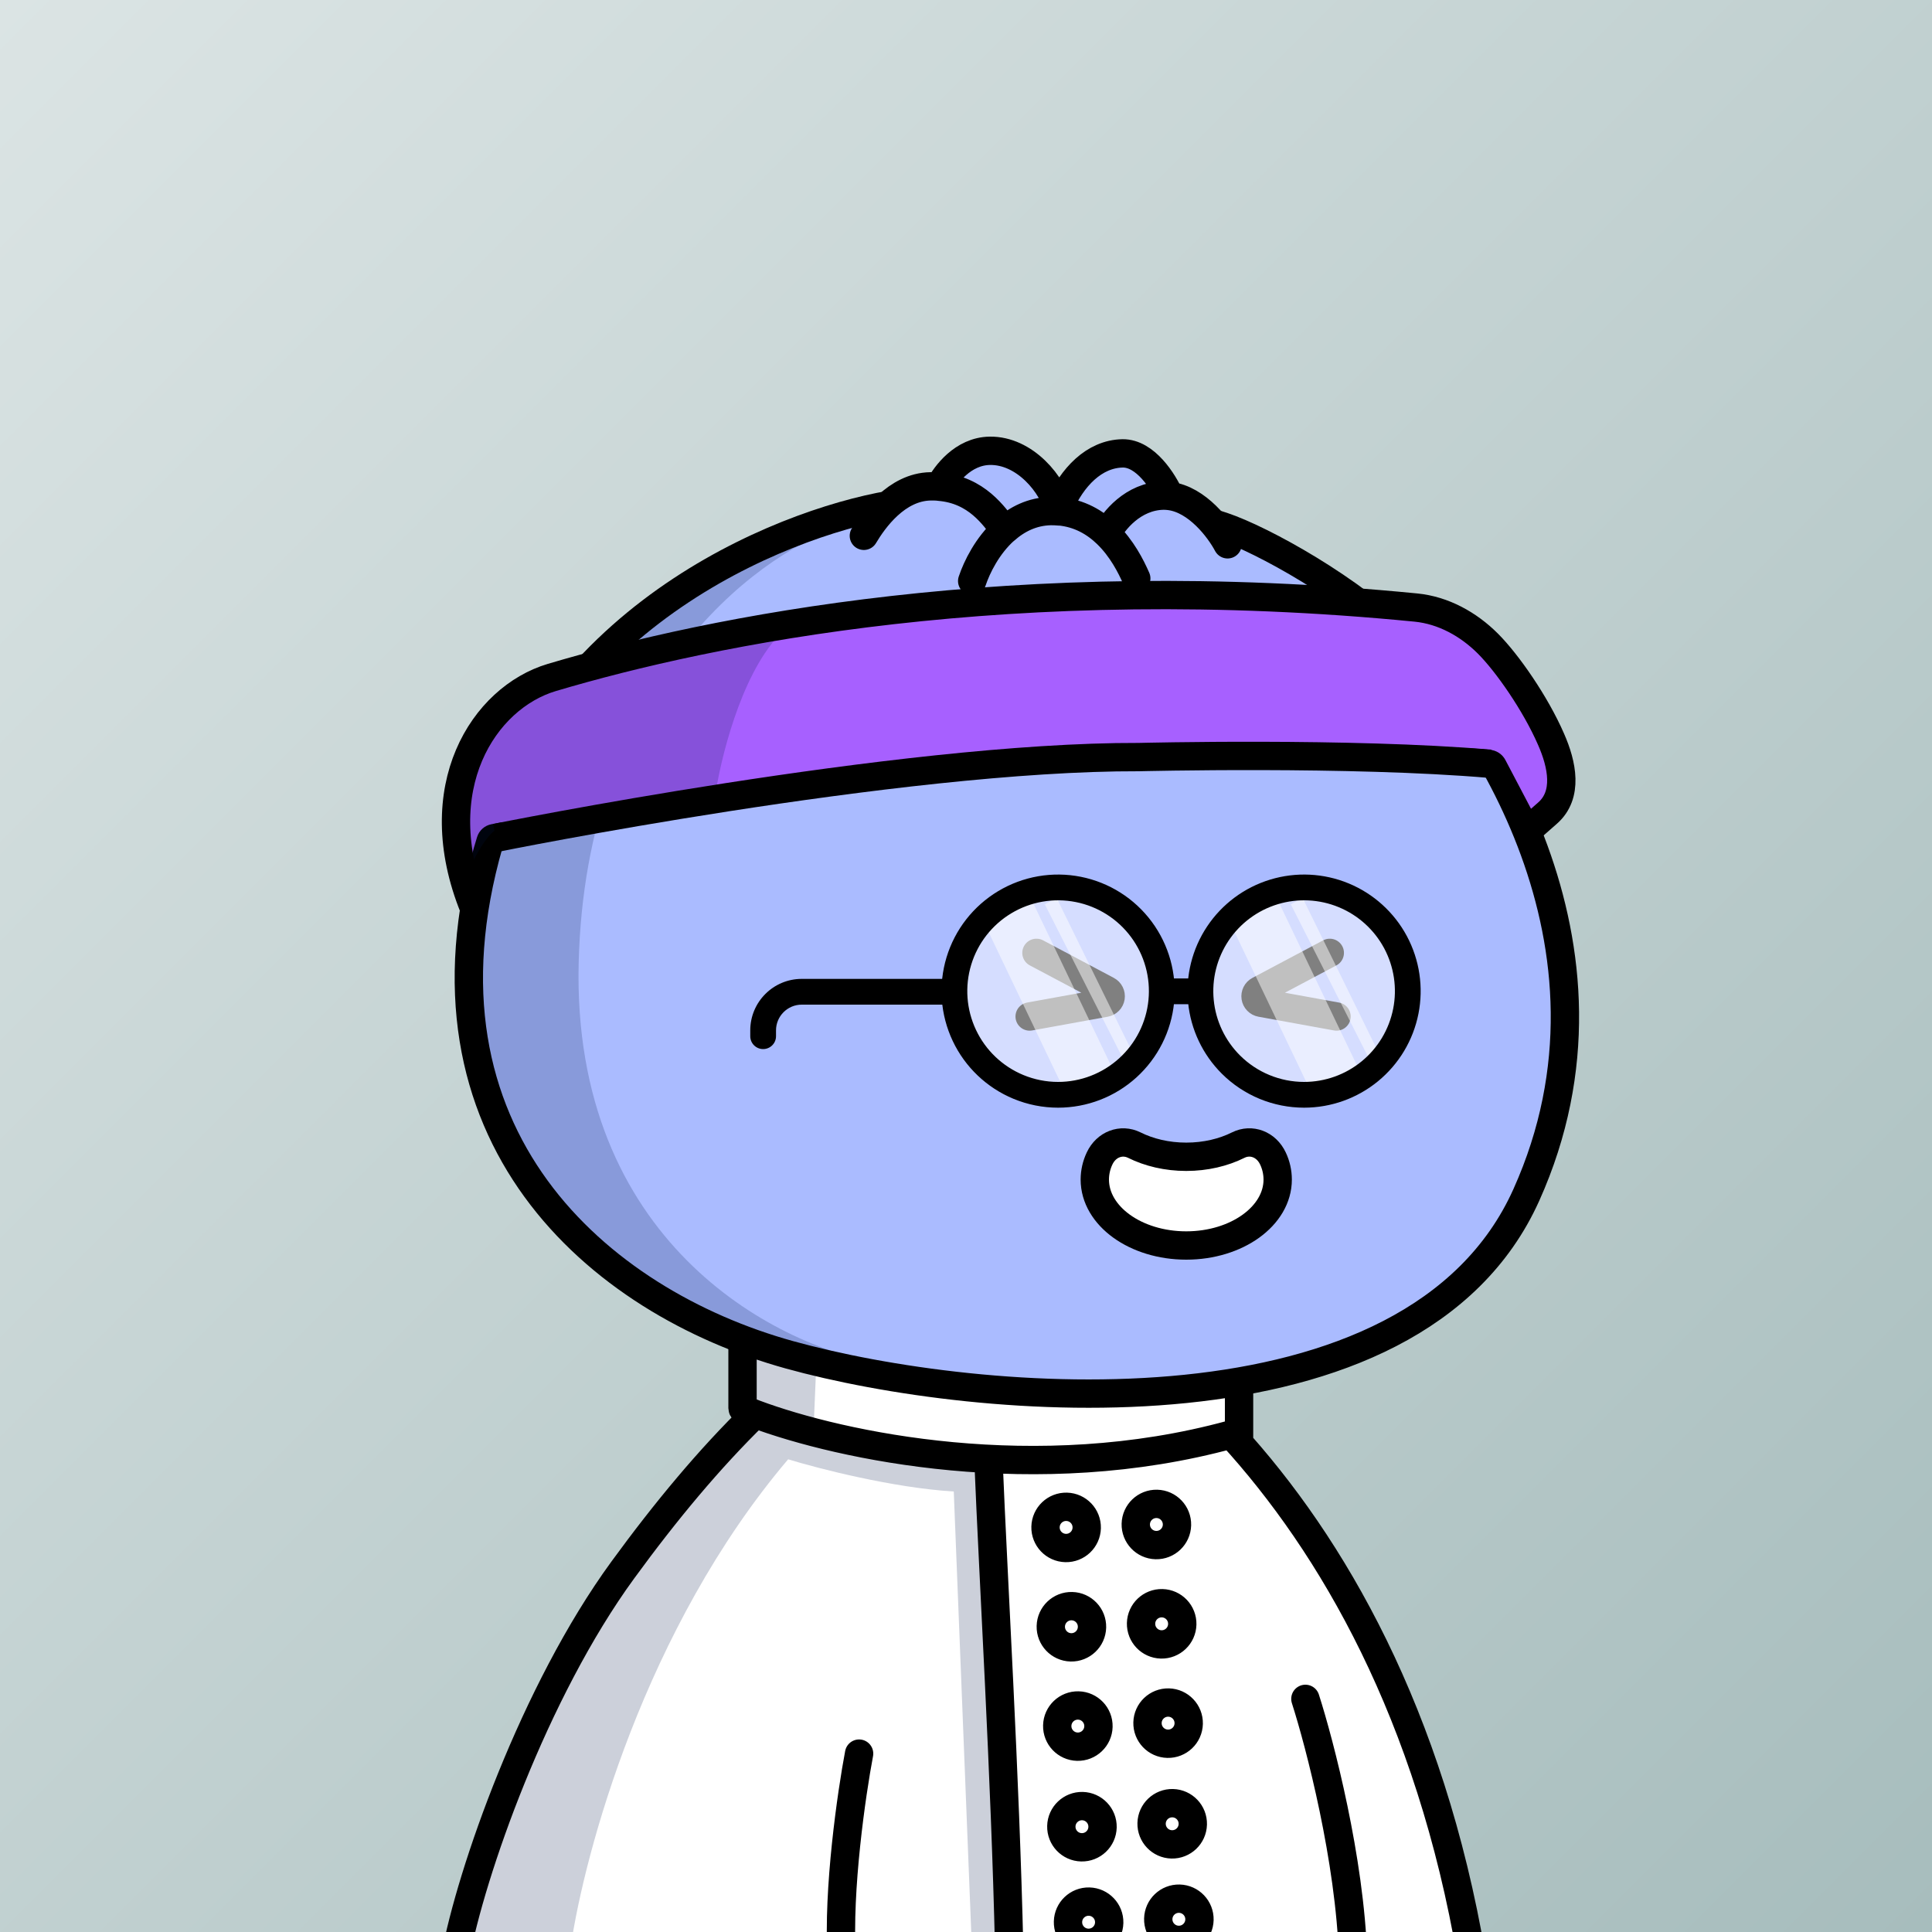
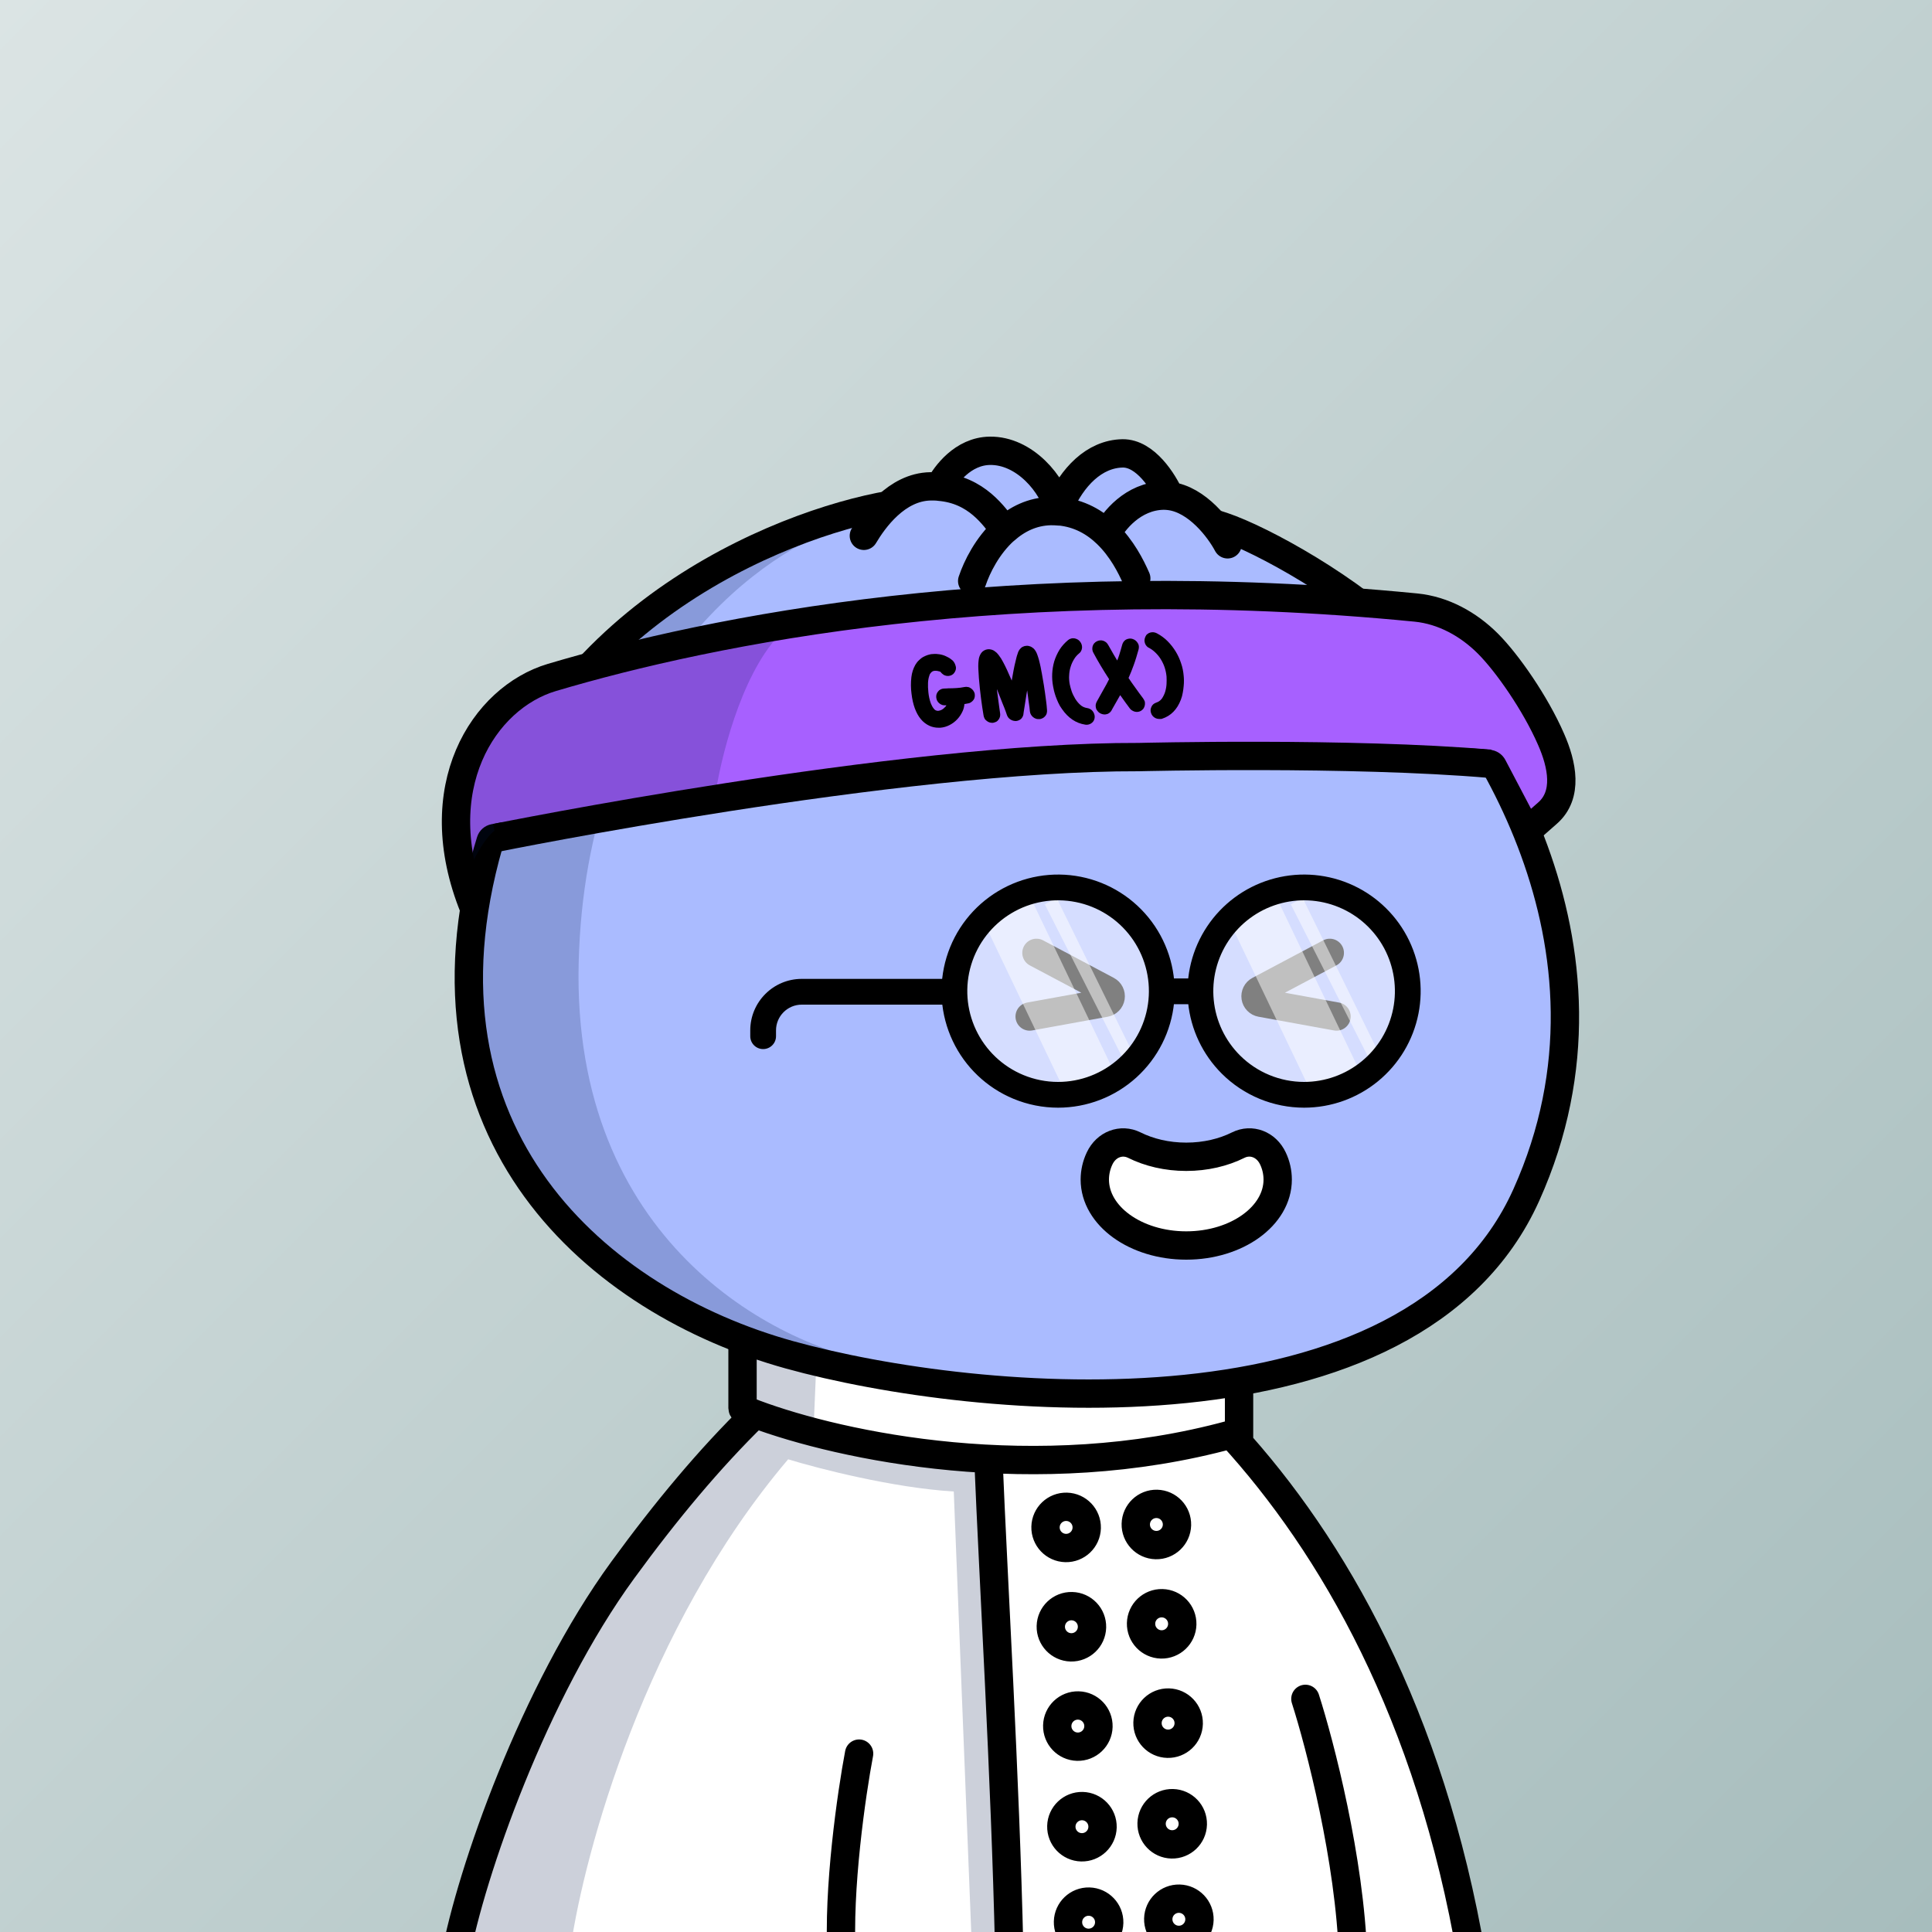
<svg xmlns="http://www.w3.org/2000/svg" preserveAspectRatio="xMidYMin meet" fill="none" viewBox="0 0 1500 1500">
  <g>
    <path fill="url(#prefix__paint0_linear_53_28788)" d="M0 0h1500v1500H0z" />
    <defs>
      <linearGradient id="prefix__paint0_linear_53_28788" x1="0" y1="0" x2="1500" y2="1500" gradientUnits="userSpaceOnUse">
        <stop stop-color="#DBE4E4" />
        <stop offset="1" stop-color="#A7BDBD" />
      </linearGradient>
    </defs>
    <g clip-path="url(#clip0_482_324)">
      <path d="M407.5 1353.5L353.5 1511H1139L1134.5 1455.5L1054 1252L962.5 1115V1063C940.833 1067.67 875.7 1076.5 788.5 1074.5C701.3 1072.5 610.833 1044.67 576.5 1031L581 1103.5L493.5 1201.5L407.5 1353.5Z" fill="white" />
      <path d="M409.87 1339.62C462.691 1207.98 547.202 1128.91 583.5 1098L575.5 1067.5L591.5 1027.5L634.5 1042L631.597 1111L764 1133L780 1511H754.5L740.5 1158C693.7 1155.2 635.274 1140.17 611.91 1133C500.28 1264.53 453.823 1439.08 443.159 1511H353.699C350.414 1508.73 357.049 1471.27 409.87 1339.62Z" fill="#001647" fill-opacity="0.2" />
      <path d="M353.5 1519.5C365.5 1454.33 414.5 1313.6 483.5 1219C516.929 1173.17 550.751 1132.52 586.275 1097.84M1142.5 1519.5C1110.35 1330.88 1034.67 1199.8 955.894 1113.71M1013.5 1319C1024.83 1354.33 1048.1 1443.9 1050.5 1519.5M667 1361.5C661.167 1392.33 650.3 1467.1 653.5 1519.5M767.5 1135C771 1222.17 780.5 1379.5 783.5 1512.5M586.275 1097.84C583.015 1096.62 579.96 1095.42 577.118 1094.25C576.743 1094.1 576.5 1093.74 576.5 1093.33V1028.5C730.5 1092.9 897.667 1077 962 1061V1112C959.965 1112.58 957.929 1113.16 955.894 1113.71M586.275 1097.84C652.817 1122.64 804.285 1155.24 955.894 1113.71M843.729 1186.27C843.511 1195.1 836.174 1202.09 827.34 1201.87C818.506 1201.65 811.521 1194.32 811.739 1185.48C811.956 1176.65 819.294 1169.66 828.128 1169.88C836.962 1170.1 843.947 1177.44 843.729 1186.27ZM847.831 1263.39C847.613 1272.23 840.275 1279.21 831.441 1279C822.607 1278.78 815.623 1271.44 815.84 1262.61C816.058 1253.77 823.396 1246.79 832.23 1247.01C841.063 1247.22 848.048 1254.56 847.831 1263.39ZM852.833 1340.52C852.616 1349.35 845.278 1356.34 836.444 1356.12C827.61 1355.9 820.625 1348.56 820.843 1339.73C821.061 1330.9 828.399 1323.91 837.232 1324.13C846.066 1324.35 853.051 1331.68 852.833 1340.52ZM856.008 1418.64C855.791 1427.48 848.453 1434.46 839.619 1434.24C830.785 1434.03 823.8 1426.69 824.018 1417.85C824.236 1409.02 831.573 1402.04 840.407 1402.25C849.241 1402.47 856.226 1409.81 856.008 1418.64ZM861.184 1492.79C860.966 1501.63 853.629 1508.61 844.795 1508.39C835.961 1508.18 828.976 1500.84 829.194 1492C829.411 1483.17 836.749 1476.19 845.583 1476.4C854.417 1476.62 861.402 1483.96 861.184 1492.79ZM913.807 1184C913.589 1192.83 906.252 1199.82 897.418 1199.6C888.584 1199.38 881.599 1192.04 881.817 1183.21C882.034 1174.37 889.372 1167.39 898.206 1167.61C907.04 1167.82 914.025 1175.16 913.807 1184ZM917.908 1261.12C917.69 1269.95 910.352 1276.94 901.518 1276.72C892.684 1276.5 885.7 1269.16 885.917 1260.33C886.135 1251.5 893.473 1244.51 902.307 1244.73C911.141 1244.95 918.125 1252.29 917.908 1261.12ZM922.911 1338.24C922.693 1347.08 915.355 1354.06 906.521 1353.84C897.687 1353.63 890.703 1346.29 890.92 1337.45C891.138 1328.62 898.476 1321.64 907.31 1321.85C916.143 1322.07 923.128 1329.41 922.911 1338.24ZM926.086 1416.37C925.869 1425.2 918.531 1432.19 909.697 1431.97C900.863 1431.75 893.878 1424.41 894.096 1415.58C894.314 1406.75 901.651 1399.76 910.485 1399.98C919.319 1400.2 926.304 1407.54 926.086 1416.37ZM931.261 1490.52C931.043 1499.35 923.706 1506.34 914.872 1506.12C906.038 1505.9 899.053 1498.56 899.271 1489.73C899.489 1480.9 906.826 1473.91 915.66 1474.13C924.494 1474.35 931.479 1481.68 931.261 1490.52Z" stroke="black" stroke-width="22" stroke-linecap="round" />
    </g>
    <defs>
      <clipPath id="clip0_482_324">
        <rect width="1500" height="1500" fill="white" />
      </clipPath>
    </defs>
    <g clip-path="url(#clip0_497_1194)">
      <path d="M379.667 654.812C432.345 471.574 618.472 401.981 699.114 390.653C740.985 382.718 849.655 375.215 949.364 408.675C980 418.956 1049.88 457.388 1091.92 499.818C1144.47 552.856 1272.97 732.052 1185.05 927.725C1097.12 1123.4 758.414 1092.29 612.749 1051.82C464.472 1010.63 314.48 881.563 379.667 654.812Z" fill="#AABBFF" />
      <path d="M449.293 747.204C454.734 531.068 585.306 432.345 649.911 410C432.292 459.565 365.296 655.455 364 747.204C377.99 984.871 584.496 1053.43 681 1058C601.498 1044.46 443.853 963.339 449.293 747.204Z" fill="#001647" fill-opacity="0.2" />
      <path d="M379.667 654.812C432.345 471.574 618.472 401.981 699.114 390.653C740.985 382.718 849.655 375.215 949.364 408.675C980 418.956 1049.88 457.388 1091.92 499.818C1144.47 552.856 1272.97 732.052 1185.05 927.725C1097.12 1123.4 758.414 1092.29 612.749 1051.82C464.472 1010.63 314.48 881.563 379.667 654.812Z" stroke="black" stroke-width="22" stroke-linecap="round" />
    </g>
    <defs>
      <clipPath id="prefix__clip0_299_662">
        <path fill="#fff" d="M0 0h1500v1500H0z" />
      </clipPath>
    </defs>
    <g clip-path="url(#clip0_624_3562)">
      <path d="M799.421 789.214L858.141 778.547C859.189 778.352 860.151 777.837 860.895 777.073C861.639 776.309 862.128 775.334 862.294 774.28C862.455 773.224 862.285 772.143 861.808 771.187C861.331 770.234 860.569 769.453 859.628 768.954L804.701 739.807" stroke="black" stroke-width="22" stroke-miterlimit="10" stroke-linecap="round" />
      <path d="M1037.67 789.214L979.001 778.547C977.951 778.355 976.987 777.841 976.243 777.076C975.499 776.312 975.011 775.335 974.847 774.28C974.687 773.227 974.854 772.149 975.327 771.194C975.804 770.237 976.569 769.453 977.514 768.954L1032.44 739.807" stroke="black" stroke-width="22" stroke-miterlimit="10" stroke-linecap="round" />
      <path d="M992 915.801C992 944.083 960.211 967 921 967C881.789 967 850 944.083 850 915.801C850.013 910.144 851.278 904.561 853.703 899.453C858.875 888.383 870.646 884.1 880.667 889.061C892.124 894.775 906.017 898.12 921.008 898.12C935.999 898.12 949.884 894.775 961.349 889.061C971.354 884.068 983.133 888.383 988.313 899.453C990.733 904.562 991.993 910.145 992 915.801Z" fill="white" stroke="black" stroke-width="22" stroke-miterlimit="10" />
    </g>
    <defs>
      <clipPath id="clip0_624_3562">
        <rect width="1500" height="1500" fill="white" />
      </clipPath>
    </defs>
    <g clip-path="url(#clip0_924_758)">
      <path d="M821.495 847C840.486 847.001 858.799 839.939 872.871 827.186C886.943 814.433 895.769 796.902 897.631 778.002C899.493 759.103 894.26 740.186 882.947 724.932C871.635 709.678 855.053 699.176 836.427 695.471C817.801 691.765 798.462 695.12 782.173 704.883C765.883 714.646 753.808 730.119 748.295 748.292C742.781 766.465 744.225 786.039 752.344 803.207C760.464 820.375 774.679 833.909 792.224 841.177C801.504 845.02 811.45 846.999 821.495 847Z" fill="white" fill-opacity="0.5" />
      <path d="M1012.49 852C1031.98 852.001 1050.77 844.477 1065.21 830.891C1079.65 817.304 1088.71 798.627 1090.62 778.493C1092.53 758.358 1087.16 738.205 1075.55 721.954C1063.95 705.702 1046.93 694.515 1027.82 690.567C1008.7 686.619 988.86 690.193 972.145 700.594C955.429 710.995 943.038 727.479 937.381 746.84C931.723 766.201 933.205 787.055 941.536 805.345C949.868 823.635 964.455 838.053 982.459 845.796C991.982 849.891 1002.19 851.999 1012.49 852Z" fill="white" fill-opacity="0.5" />
      <path d="M954.529 715.266C954.529 715.266 954.033 698.956 989.971 694.485L1055.29 830.825C1055.29 830.825 1042.69 845.543 1016.43 844.719L954.529 715.266Z" fill="white" fill-opacity="0.5" />
      <path d="M1002.09 701.909C1002.09 701.909 998.763 704.646 1011.14 696.723L1069.22 815.049C1069.22 815.049 1073 819.935 1062.94 822.012L1002.09 701.909Z" fill="white" fill-opacity="0.5" />
      <path d="M763.529 715.266C763.529 715.266 763.033 698.956 798.971 694.485L864.291 830.825C864.291 830.825 851.694 845.543 825.432 844.719L763.529 715.266Z" fill="white" fill-opacity="0.5" />
      <path d="M811.088 701.909C811.088 701.909 807.763 704.646 820.138 696.723L878.219 815.049C878.219 815.049 881.997 819.935 871.937 822.012L811.088 701.909Z" fill="white" fill-opacity="0.5" />
      <path d="M1012.53 850C1031.16 849.993 1049.2 843.527 1063.59 831.706C1077.99 819.884 1087.84 803.437 1091.46 785.169C1095.09 766.9 1092.26 747.939 1083.48 731.518C1074.69 715.096 1060.48 702.23 1043.27 695.112C1026.06 687.993 1006.91 687.063 989.089 692.479C971.269 697.896 955.878 709.324 945.54 724.816C935.202 740.309 930.556 758.907 932.393 777.441C934.23 795.975 942.437 813.299 955.616 826.46C970.717 841.54 991.189 850.007 1012.53 850V850Z" stroke="black" stroke-width="20" stroke-miterlimit="10" />
      <path d="M821.494 850C841.479 850.001 860.749 842.569 875.557 829.15C890.365 815.73 899.652 797.282 901.612 777.395C903.572 757.507 898.064 737.601 886.16 721.549C874.256 705.497 856.807 694.447 837.207 690.548C817.608 686.648 797.258 690.179 780.117 700.452C762.975 710.725 750.268 727.007 744.467 746.131C738.665 765.254 740.184 785.852 748.729 803.917C757.273 821.983 772.231 836.225 790.694 843.872C800.459 847.917 810.925 849.999 821.494 850Z" stroke="black" stroke-width="20" stroke-miterlimit="10" />
      <path d="M582.499 804.5C582.499 810.023 586.976 814.5 592.499 814.5C598.022 814.5 602.499 810.023 602.499 804.5H582.499ZM622.499 770L622.499 780L622.499 770ZM741.333 760L622.499 760L622.499 780L741.333 780L741.333 760ZM582.499 800V804.5H602.499V800H582.499ZM622.499 760C600.408 760 582.499 777.908 582.499 800H602.499C602.499 788.954 611.453 780 622.499 780L622.499 760Z" fill="black" />
      <path d="M894.386 769.667H939.5" stroke="black" stroke-width="20" stroke-miterlimit="10" />
    </g>
    <defs>
      <clipPath id="clip0_924_758">
        <rect width="1500" height="1500" fill="white" />
      </clipPath>
    </defs>
    <style type="text/css">
	.st0{fill:#AABBFF;}
	.st1{fill:none;stroke:#000000;stroke-width:22;stroke-linecap:round;}
	.st2{fill:#A760FF;}
	.st3{fill:#001647;fill-opacity:0.2;}
	.st4{fill:none;stroke:#000000;stroke-width:22;}
</style>
    <path class="st0" d="M711.9,381.5L669.1,415l85.8,42c31.2-0.5,101.1-2.4,131.5-5.8c30.4-3.5,60.3-20.5,71.4-28.6l-45-35.2  l-22.1-27.1l-38.7-7.3l-35.4,36l-5.6-18.9l-31.9-12.7l-31.1,5.3L711.9,381.5z" />
    <path class="st1" d="M754.8,451.1c3.6-10.8,11.8-27.5,25.3-39.6 M882.2,449.1c-4.1-9.4-11.2-23.4-22.8-34.6 M670.7,416  c7.5-12.6,25.3-37.9,51.7-38.4c2.4,0,4.7,0,6.9,0.2 M780.1,411.6c9.4-8.4,21.2-14.5,35.7-14.8c2.4,0,4.7,0.1,6.9,0.3 M780.1,411.6  c-8.2-10.7-21.7-31.3-50.8-33.7 M953.1,422.6c-6.3-11.9-23.5-34.8-45-37.5 M859.4,414.5c4.8-9.7,20.2-29.3,43.9-29.7  c1.6,0,3.2,0.1,4.8,0.3 M859.4,414.5c-9.2-8.9-21.2-16-36.8-17.5 M729.3,377.9c4.8-9.2,18.3-27.6,39.2-27.9  c26.9-0.4,49,25.8,54.1,47.1 M908.1,385.1c-4.8-10.8-18.7-33.3-36.5-33.1c-22.2,0.4-39.3,18.7-49,41" />
    <path class="st2" d="M370.4,649.9c-3.5,11-6.3,22.8-8.2,31c-0.2,0.9-0.7,1.7-1.3,2.3c-0.7,0.6-1.5,1-2.4,1.1  c-0.9,0.1-1.8-0.1-2.6-0.5c-0.8-0.4-1.4-1.1-1.8-1.9c-1.2-2.4-2.2-5-3-7.6c-3-9.8,2.8-22.3,0.4-27.3c-2.4-5.1-0.8-14.6,1.1-22.2  c1.5-6,2.6-12.2,3.3-18.3c0.2-2-0.5-14.4,0.9-18c1.1-3,6.9-15.4,8.9-19.6c0.4-0.9,1.1-1.6,1.9-2l30.1-19.9c0.2-0.1,3.5-12,3.7-12.1  l84.5-18.8c0.1-0.1,0.3-0.1,0.4-0.1l97.6-23.3c0.2,0,0.4-0.1,0.5-0.1l95.5-10.7l127.1-17.4c0.2,0,0.3,0,0.5,0l163.3-2.5l0.5,0l0.1,0  c4.3,0.4,54.5,4.6,67.9,4.9c14,0.3,47,2.7,62.9,4.9c15.8,2.3,23.6,7.6,29.2,11.7c5.6,4,25.9,9.2,32.6,16.8  c6.7,7.6,23.8,40.3,22.8,41.1c-4.3,3.3,19.8,35.2,22.2,41.4c0.2,0.6,0.3,1.2,0.3,1.8l4,29.9c0,1.1-0.5,2-1.2,2.8l-14.4,15.2  c-0.5,0.5-1.1,0.9-1.8,1.2c-0.7,0.2-1.4,0.3-2.2,0.1c-0.7-0.1-1.4-0.4-2-0.9c-0.6-0.5-1-1.1-1.3-1.7l-21.6-41.1  c-2.4-4.6-7-7.6-12.2-8l-18.7-1.4l-114.8,2.4L812,589.5l-0.4,0l-281,34.1l-0.2,0l-116.9,20.5c-0.8,0.1-1.6,0.1-2.3-0.2l-14.1-5.4  c-0.7-0.3-1.6-0.4-2.3-0.2l-5.8,0.2l-7.4,1.4C376.3,640.9,372,644.7,370.4,649.9z" />
    <path class="st3" d="M604.4,493.6c-29.7,32-45.2,96.8-49.3,125.1c-51.4,7.1-156.6,21.9-166.4,23.8c-9.8,2-21.7,25.5-26.4,37  l-12.6-31.8l6.8-50.1c3-6.9,3.2-26.6,27.7-50c24.5-23.4,95.5-37,127.9-40.8L604.4,493.6z" />
    <path class="st4" d="M1185.7,645.2l15.8-13.9c16.2-14.2,11.4-37.7,2.7-57.4c-12-27.6-33.9-59.1-49-74.2  c-15.1-15.1-34.6-25.9-55.9-28c-311.8-30.6-547.8,17.7-670.9,54.3c-52.9,15.8-98.2,85.6-60.4,178.9" />
    <path class="st4" d="M385,650.5c0,0,313-63.3,499.3-62.7c0,0,164.2-4.1,272.7,5.2" />
    <g>
-       <path d="M753.8,534.4c-0.7-0.5-1.5-0.9-2.4-1c-0.9-0.2-1.7-0.2-2.6,0c-2,0.4-4.1,0.7-6.1,0.8c-1.7,0.1-3.5,0.2-5.3,0.2   c-0.7,0-1.5,0-2.3,0.1c-0.7,0-1.5,0.1-2.3,0.1l-0.1,0l-0.1,0c-0.9,0.1-1.7,0.3-2.4,0.7c-0.8,0.4-1.4,0.9-1.9,1.6   c-0.5,0.6-1,1.4-1.2,2.2c-0.2,0.8-0.3,1.6-0.2,2.4c0.1,0.9,0.3,1.7,0.7,2.5c0.4,0.8,1,1.5,1.6,2c0.7,0.6,1.4,1,2.3,1.3   c0.8,0.3,1.7,0.3,2.5,0.3c0.3,0,0.6,0,0.8,0c-0.3,0.6-0.7,1.1-1.2,1.5l-0.1,0.1c-1.3,1.5-3.1,2.5-5.1,2.7c-0.6,0-1.3-0.1-1.9-0.4   c-0.6-0.3-1.1-0.7-1.5-1.3c-1-1.2-1.7-2.6-2.3-4.1c-1-2.7-1.6-5.6-1.9-8.5c-0.6-5.6-0.4-9.9,0.7-12.9l0-0.1c0.2-0.7,0.5-1.4,1-2   c0.4-0.6,1-1,1.6-1.4c0.5-0.2,1.1-0.4,1.7-0.4c0.6,0,1.3,0,1.9,0.1c0.6,0.1,1.1,0.2,1.7,0.4c0.3,0.1,0.6,0.2,0.8,0.3   c0.6,0.9,1.5,1.7,2.4,2.3c1.2,0.7,2.5,1,3.9,0.9c0.9-0.1,1.7-0.3,2.4-0.7c0.8-0.4,1.4-0.9,1.9-1.6c0.5-0.7,0.9-1.4,1.2-2.3   c0.2-0.8,0.3-1.7,0.1-2.6c-0.2-0.9-0.5-1.8-0.9-2.6c-0.6-1.2-1.5-2.3-2.6-3c-1.2-1-2.6-1.8-4-2.4c-1.6-0.8-3.3-1.3-5.1-1.6   c-1.7-0.3-3.5-0.4-5.2-0.2c-1.3,0-2.6,0.3-3.9,0.7c-1.2,0.4-2.4,0.9-3.5,1.5c-1.3,0.7-2.4,1.6-3.4,2.6c-1.1,1-2,2.2-2.8,3.5   c-1.7,3-2.7,6.2-3.1,9.6c-0.5,4.3-0.5,8.6,0.1,12.9c1,8.5,3.4,15.1,7.2,19.7c1.8,2.2,4.1,4,6.7,5.2c2.2,1,4.6,1.5,7,1.5   c0.3,0,0.7,0,1,0l0.4,0l0.1,0c2.5-0.2,4.9-0.9,7.2-2.1c4.5-2.3,8-6.1,10.1-10.8c0.8-1.7,1.2-3.6,1.4-5.5c0.3,0,0.5-0.1,0.8-0.1   c0.7-0.1,1.4-0.3,2.1-0.4c0.9-0.1,1.7-0.5,2.4-1c0.7-0.5,1.3-1.1,1.8-1.8c0.5-0.7,0.8-1.5,0.9-2.4c0.1-0.9,0.1-1.7-0.1-2.6   C756.2,536.7,755.2,535.3,753.8,534.4z" />
-       <path d="M812.2,544.3c-0.3-2-0.6-4.2-0.9-6.7c-0.2-1.1-0.3-2.2-0.5-3.3c-0.2-1.4-0.4-2.9-0.7-4.4c-0.4-2.5-0.8-4.9-1.2-7l-0.3-1.5   c-0.4-2.5-0.9-4.8-1.4-6.8c-0.4-1.8-0.8-3.2-1.2-4.4c-0.3-1.1-0.8-2.3-1.2-3.3c-0.4-0.9-0.9-1.7-1.5-2.5c-0.5-0.7-1.2-1.3-1.9-1.7   c-0.8-0.6-1.8-1-2.8-1.2c-1-0.2-2.1-0.1-3.1,0.1c-1,0.3-1.9,0.7-2.7,1.4c-0.8,0.7-1.4,1.5-1.9,2.4c-0.4,0.8-0.7,1.6-0.9,2.4   c-0.3,0.8-0.6,1.7-0.8,2.6c-0.2,0.9-0.5,2-0.8,3.3c-0.5,1.9-1,4.3-1.5,6.9c-0.4,2.4-0.9,5-1.4,7.8c-2.5-5.9-4.7-10.7-6.6-14.2   c-1-2-2.2-3.9-3.6-5.7c-0.4-0.5-0.8-0.9-1.2-1.4c-0.4-0.4-0.8-0.8-1.3-1.1c-0.9-0.8-2-1.4-3.3-1.7c-0.8-0.2-1.7-0.3-2.5-0.2l-0.1,0   c-1,0.1-1.9,0.4-2.8,0.9c-0.9,0.5-1.6,1.1-2.2,1.9c-0.4,0.6-0.8,1.2-1.1,1.9c-0.4,0.8-0.6,1.7-0.8,2.5c-0.2,1.1-0.3,2.3-0.4,3.5   c-0.1,1.4-0.1,3,0,4.8c0.1,2,0.2,4.3,0.4,6.8c0.2,2.6,0.5,5.4,0.8,8.5c0.3,2.6,0.6,5.1,0.9,7.6c0.3,2.5,0.6,4.6,0.9,6.5   c0.3,1.9,0.6,4,1,6.3c0.1,0.9,0.4,1.7,0.8,2.5c0.4,0.8,1,1.4,1.7,1.9c1.2,1,2.7,1.5,4.2,1.5c0.2,0,0.4,0,0.5,0l0.3,0l0.2-0.1   c0.7-0.1,1.4-0.4,2.1-0.7c0.8-0.4,1.4-1,1.9-1.7c0.5-0.7,0.9-1.5,1.1-2.3c0.2-0.9,0.2-1.7,0.1-2.5c-0.3-2.1-0.6-4-0.8-5.7l-0.8-5.9   c-0.3-2.2-0.6-4.5-0.9-6.9l0-0.3c0.2,0.4,0.4,0.9,0.6,1.4l3.6,9.2c0.5,1.3,1,2.6,1.5,3.7c0.7,1.7,1.4,3.7,2.1,5.8   c0.5,1.4,1.4,2.6,2.7,3.4c1.2,0.8,2.7,1.2,4.1,1.2l0.1,0l0.1,0c1.4-0.1,2.8-0.7,3.9-1.6c1-1,1.7-2.3,1.9-3.7l0-0.2l0,0   c0-0.2,0.1-0.7,0.2-1.5c0.2-1.1,0.4-2.6,0.7-4.4c0.3-1.8,0.6-4,1-6.4c0.3-1.9,0.6-4,1-6c0.2,1.5,0.4,3,0.6,4.5   c0.3,2.3,0.5,4.3,0.8,6c0.3,1.7,0.5,3.7,0.7,5.8c0.2,1.8,1.1,3.3,2.4,4.4c0.7,0.6,1.4,1,2.3,1.3c0.8,0.3,1.6,0.3,2.5,0.3l0.1,0   l0.1,0c0.9,0,1.7-0.3,2.5-0.7c0.8-0.4,1.4-0.9,2-1.6c0.6-0.7,1-1.4,1.2-2.3c0.2-0.8,0.3-1.7,0.2-2.5   C812.7,548.5,812.5,546.3,812.2,544.3z" />
-       <path d="M848.4,552.2c-0.5-0.7-1.2-1.3-2-1.7c-0.8-0.4-1.6-0.7-2.5-0.8c-1.9-0.3-3.7-1.1-5.1-2.4c-1.6-1.4-2.9-3-4-4.8   c-1.1-1.9-2.1-3.8-2.8-5.9c-0.6-1.8-1.1-3.7-1.5-5.5c-0.4-2.3-0.6-4.7-0.4-7c0.1-2.2,0.5-4.5,1.2-6.6c0.6-2,1.5-3.9,2.6-5.7   c1-1.7,2.3-3.2,3.8-4.4c0.7-0.5,1.3-1.2,1.7-2c0.4-0.8,0.6-1.6,0.7-2.5c0.1-1.8-0.5-3.5-1.6-4.8c-0.5-0.7-1.2-1.3-2-1.7   c-0.8-0.4-1.6-0.7-2.4-0.8c-0.9-0.1-1.7-0.1-2.6,0.2c-0.8,0.2-1.6,0.6-2.3,1.2c-2.5,2.1-4.7,4.5-6.5,7.3c-1.8,2.9-3.2,6-4.2,9.2   c-1.8,6.2-2.1,12.9-0.9,19.3c0.2,1,0.5,2.2,0.7,3.4c0.4,1.5,0.8,3,1.3,4.4c0.6,1.6,1.2,3.2,2,4.9c0.8,1.8,1.8,3.5,3,5.1   c4.8,6.9,10.8,10.9,17.9,12c0.2,0,0.5,0.1,0.7,0.1c0.1,0,0.2,0,0.3,0l0.5,0c1.5-0.1,2.9-0.7,4-1.7c1.1-1,1.8-2.4,1.9-3.9   c0.1-0.9,0-1.7-0.3-2.6C849.3,553.6,848.9,552.8,848.4,552.2z" />
-       <path d="M887.5,542.2c-2.2-2.9-4.3-5.8-6.2-8.5c-1.8-2.4-3.5-4.9-5.1-7.3c1.4-3.2,2.8-6.6,4-10c1.4-3.8,2.6-7.9,3.8-12.2   c0.2-0.8,0.3-1.7,0.2-2.6c-0.1-0.9-0.4-1.7-0.9-2.4c-0.9-1.5-2.3-2.6-3.9-3.1c-0.8-0.3-1.7-0.4-2.5-0.3c-0.9,0.1-1.7,0.3-2.5,0.7   c-0.8,0.4-1.4,1-2,1.7c-0.5,0.7-0.9,1.5-1.1,2.3c-0.8,3-1.6,5.6-2.3,7.9c-0.5,1.5-1,3-1.6,4.4c-1-1.6-1.9-3.2-2.8-4.7   c-1.4-2.4-2.8-4.8-4.1-7.2c-0.4-0.8-1-1.5-1.6-2.1c-0.7-0.6-1.5-1-2.3-1.3c-0.8-0.3-1.7-0.4-2.6-0.3c-0.9,0.1-1.7,0.3-2.4,0.7   c-0.8,0.4-1.5,0.9-2.1,1.6c-0.6,0.7-1,1.5-1.2,2.3c-0.2,0.8-0.3,1.7-0.2,2.6c0.1,0.9,0.4,1.7,0.8,2.4c3.6,6.8,7.8,13.7,12.2,20.5   c-1.4,2.8-2.8,5.5-4.3,8c-1.6,2.8-3.2,5.7-4.8,8.6l-0.5,0.9c-0.4,0.8-0.7,1.6-0.8,2.4c-0.1,0.9,0,1.7,0.2,2.5   c0.2,0.9,0.6,1.6,1.2,2.3c0.5,0.7,1.2,1.3,1.9,1.7c1.1,0.6,2.3,1,3.6,1c0.2,0,0.3,0,0.5,0c1-0.1,2.1-0.4,2.9-1   c0.9-0.6,1.6-1.4,2.1-2.3l0.4-0.8c1.1-1.9,2.2-3.9,3.3-5.8l0.4-0.7c0.8-1.4,1.6-2.9,2.5-4.4c0.4,0.5,0.7,1,1.1,1.5   c0.6,0.8,1.1,1.6,1.7,2.4c1,1.5,2.1,2.9,3.2,4.4l1.4,1.9c0.7,1,1.7,1.7,2.8,2.2c1,0.5,2.2,0.7,3.3,0.6c1.2-0.1,2.3-0.5,3.2-1.2   c0.7-0.5,1.3-1.1,1.7-1.9c0.4-0.7,0.7-1.6,0.8-2.4c0.1-0.9,0.1-1.8-0.1-2.6C888.4,543.7,888,542.9,887.5,542.2z" />
-       <path d="M919.2,528.1c0-1.2-0.1-2.3-0.2-3.5c-0.3-3.3-0.9-6.5-2-9.6c-1-3.1-2.4-6.2-4.1-9c-1.8-3-4-5.8-6.5-8.3   c-2.4-2.4-5.2-4.4-8.2-6c-0.8-0.4-1.6-0.7-2.5-0.8c-0.9-0.1-1.8,0-2.6,0.2c-0.8,0.2-1.6,0.6-2.3,1.2c-0.7,0.5-1.2,1.2-1.5,2   c-0.4,0.8-0.6,1.6-0.7,2.5c-0.1,0.9,0.1,1.7,0.3,2.5c0.3,0.9,0.7,1.6,1.3,2.3c0.6,0.7,1.3,1.2,2.1,1.5c1.8,1,3.5,2.3,5,3.8   c1.6,1.6,3,3.3,4.1,5.2c1.2,2,2.2,4.1,2.9,6.3c0.7,2.2,1.2,4.6,1.4,6.9c0.1,1.9,0.1,3.8,0,5.7c-0.1,2.1-0.5,4.2-1.1,6.2   c-0.6,1.9-1.5,3.7-2.6,5.3c-1.1,1.4-2.6,2.5-4.3,3c-0.8,0.3-1.6,0.7-2.2,1.2c-0.7,0.6-1.2,1.3-1.5,2c-0.4,0.8-0.6,1.6-0.7,2.5   c0,0.9,0.1,1.7,0.4,2.5c0.5,1.5,1.5,2.7,2.8,3.5c1.1,0.7,2.4,1,3.7,1c0.2,0,0.3,0,0.5,0l0.6,0l0.1,0c0.3,0,0.6-0.1,0.9-0.2   c6.7-2.2,11.6-7.1,14.5-14.7c0.7-1.8,1.2-3.6,1.5-5.5c0.3-1.8,0.6-3.5,0.7-5.1C919.2,531.1,919.2,529.6,919.2,528.1z" />
+       <path fill="black" d="M753.8,534.4c-0.7-0.5-1.5-0.9-2.4-1c-0.9-0.2-1.7-0.2-2.6,0c-2,0.4-4.1,0.7-6.1,0.8c-1.7,0.1-3.5,0.2-5.3,0.2   c-0.7,0-1.5,0-2.3,0.1c-0.7,0-1.5,0.1-2.3,0.1l-0.1,0l-0.1,0c-0.9,0.1-1.7,0.3-2.4,0.7c-0.8,0.4-1.4,0.9-1.9,1.6   c-0.5,0.6-1,1.4-1.2,2.2c-0.2,0.8-0.3,1.6-0.2,2.4c0.1,0.9,0.3,1.7,0.7,2.5c0.4,0.8,1,1.5,1.6,2c0.7,0.6,1.4,1,2.3,1.3   c0.8,0.3,1.7,0.3,2.5,0.3c0.3,0,0.6,0,0.8,0c-0.3,0.6-0.7,1.1-1.2,1.5l-0.1,0.1c-1.3,1.5-3.1,2.5-5.1,2.7c-0.6,0-1.3-0.1-1.9-0.4   c-0.6-0.3-1.1-0.7-1.5-1.3c-1-1.2-1.7-2.6-2.3-4.1c-1-2.7-1.6-5.6-1.9-8.5c-0.6-5.6-0.4-9.9,0.7-12.9l0-0.1c0.2-0.7,0.5-1.4,1-2   c0.4-0.6,1-1,1.6-1.4c0.5-0.2,1.1-0.4,1.7-0.4c0.6,0,1.3,0,1.9,0.1c0.6,0.1,1.1,0.2,1.7,0.4c0.3,0.1,0.6,0.2,0.8,0.3   c0.6,0.9,1.5,1.7,2.4,2.3c1.2,0.7,2.5,1,3.9,0.9c0.9-0.1,1.7-0.3,2.4-0.7c0.8-0.4,1.4-0.9,1.9-1.6c0.5-0.7,0.9-1.4,1.2-2.3   c0.2-0.8,0.3-1.7,0.1-2.6c-0.2-0.9-0.5-1.8-0.9-2.6c-0.6-1.2-1.5-2.3-2.6-3c-1.2-1-2.6-1.8-4-2.4c-1.6-0.8-3.3-1.3-5.1-1.6   c-1.7-0.3-3.5-0.4-5.2-0.2c-1.3,0-2.6,0.3-3.9,0.7c-1.2,0.4-2.4,0.9-3.5,1.5c-1.3,0.7-2.4,1.6-3.4,2.6c-1.1,1-2,2.2-2.8,3.5   c-1.7,3-2.7,6.2-3.1,9.6c-0.5,4.3-0.5,8.6,0.1,12.9c1,8.5,3.4,15.1,7.2,19.7c1.8,2.2,4.1,4,6.7,5.2c2.2,1,4.6,1.5,7,1.5   c0.3,0,0.7,0,1,0l0.4,0l0.1,0c2.5-0.2,4.9-0.9,7.2-2.1c4.5-2.3,8-6.1,10.1-10.8c0.8-1.7,1.2-3.6,1.4-5.5c0.3,0,0.5-0.1,0.8-0.1   c0.7-0.1,1.4-0.3,2.1-0.4c0.9-0.1,1.7-0.5,2.4-1c0.7-0.5,1.3-1.1,1.8-1.8c0.5-0.7,0.8-1.5,0.9-2.4c0.1-0.9,0.1-1.7-0.1-2.6   C756.2,536.7,755.2,535.3,753.8,534.4z" />
+       <path fill="black" d="M812.2,544.3c-0.3-2-0.6-4.2-0.9-6.7c-0.2-1.1-0.3-2.2-0.5-3.3c-0.2-1.4-0.4-2.9-0.7-4.4c-0.4-2.5-0.8-4.9-1.2-7l-0.3-1.5   c-0.4-2.5-0.9-4.8-1.4-6.8c-0.4-1.8-0.8-3.2-1.2-4.4c-0.3-1.1-0.8-2.3-1.2-3.3c-0.4-0.9-0.9-1.7-1.5-2.5c-0.5-0.7-1.2-1.3-1.9-1.7   c-0.8-0.6-1.8-1-2.8-1.2c-1-0.2-2.1-0.1-3.1,0.1c-1,0.3-1.9,0.7-2.7,1.4c-0.8,0.7-1.4,1.5-1.9,2.4c-0.4,0.8-0.7,1.6-0.9,2.4   c-0.3,0.8-0.6,1.7-0.8,2.6c-0.2,0.9-0.5,2-0.8,3.3c-0.5,1.9-1,4.3-1.5,6.9c-0.4,2.4-0.9,5-1.4,7.8c-2.5-5.9-4.7-10.7-6.6-14.2   c-1-2-2.2-3.9-3.6-5.7c-0.4-0.5-0.8-0.9-1.2-1.4c-0.4-0.4-0.8-0.8-1.3-1.1c-0.9-0.8-2-1.4-3.3-1.7c-0.8-0.2-1.7-0.3-2.5-0.2l-0.1,0   c-1,0.1-1.9,0.4-2.8,0.9c-0.9,0.5-1.6,1.1-2.2,1.9c-0.4,0.6-0.8,1.2-1.1,1.9c-0.4,0.8-0.6,1.7-0.8,2.5c-0.2,1.1-0.3,2.3-0.4,3.5   c-0.1,1.4-0.1,3,0,4.8c0.1,2,0.2,4.3,0.4,6.8c0.2,2.6,0.5,5.4,0.8,8.5c0.3,2.6,0.6,5.1,0.9,7.6c0.3,2.5,0.6,4.6,0.9,6.5   c0.3,1.9,0.6,4,1,6.3c0.1,0.9,0.4,1.7,0.8,2.5c0.4,0.8,1,1.4,1.7,1.9c1.2,1,2.7,1.5,4.2,1.5c0.2,0,0.4,0,0.5,0l0.3,0l0.2-0.1   c0.7-0.1,1.4-0.4,2.1-0.7c0.8-0.4,1.4-1,1.9-1.7c0.5-0.7,0.9-1.5,1.1-2.3c0.2-0.9,0.2-1.7,0.1-2.5c-0.3-2.1-0.6-4-0.8-5.7l-0.8-5.9   c-0.3-2.2-0.6-4.5-0.9-6.9l0-0.3c0.2,0.4,0.4,0.9,0.6,1.4l3.6,9.2c0.5,1.3,1,2.6,1.5,3.7c0.7,1.7,1.4,3.7,2.1,5.8   c0.5,1.4,1.4,2.6,2.7,3.4c1.2,0.8,2.7,1.2,4.1,1.2l0.1,0l0.1,0c1.4-0.1,2.8-0.7,3.9-1.6c1-1,1.7-2.3,1.9-3.7l0-0.2l0,0   c0-0.2,0.1-0.7,0.2-1.5c0.2-1.1,0.4-2.6,0.7-4.4c0.3-1.8,0.6-4,1-6.4c0.3-1.9,0.6-4,1-6c0.2,1.5,0.4,3,0.6,4.5   c0.3,2.3,0.5,4.3,0.8,6c0.3,1.7,0.5,3.7,0.7,5.8c0.2,1.8,1.1,3.3,2.4,4.4c0.7,0.6,1.4,1,2.3,1.3c0.8,0.3,1.6,0.3,2.5,0.3l0.1,0   l0.1,0c0.9,0,1.7-0.3,2.5-0.7c0.8-0.4,1.4-0.9,2-1.6c0.6-0.7,1-1.4,1.2-2.3c0.2-0.8,0.3-1.7,0.2-2.5   C812.7,548.5,812.5,546.3,812.2,544.3z" />
+       <path fill="black" d="M848.4,552.2c-0.5-0.7-1.2-1.3-2-1.7c-0.8-0.4-1.6-0.7-2.5-0.8c-1.9-0.3-3.7-1.1-5.1-2.4c-1.6-1.4-2.9-3-4-4.8   c-1.1-1.9-2.1-3.8-2.8-5.9c-0.6-1.8-1.1-3.7-1.5-5.5c-0.4-2.3-0.6-4.7-0.4-7c0.1-2.2,0.5-4.5,1.2-6.6c0.6-2,1.5-3.9,2.6-5.7   c1-1.7,2.3-3.2,3.8-4.4c0.7-0.5,1.3-1.2,1.7-2c0.4-0.8,0.6-1.6,0.7-2.5c0.1-1.8-0.5-3.5-1.6-4.8c-0.5-0.7-1.2-1.3-2-1.7   c-0.8-0.4-1.6-0.7-2.4-0.8c-0.9-0.1-1.7-0.1-2.6,0.2c-0.8,0.2-1.6,0.6-2.3,1.2c-2.5,2.1-4.7,4.5-6.5,7.3c-1.8,2.9-3.2,6-4.2,9.2   c-1.8,6.2-2.1,12.9-0.9,19.3c0.2,1,0.5,2.2,0.7,3.4c0.4,1.5,0.8,3,1.3,4.4c0.6,1.6,1.2,3.2,2,4.9c0.8,1.8,1.8,3.5,3,5.1   c4.8,6.9,10.8,10.9,17.9,12c0.2,0,0.5,0.1,0.7,0.1c0.1,0,0.2,0,0.3,0l0.5,0c1.5-0.1,2.9-0.7,4-1.7c1.1-1,1.8-2.4,1.9-3.9   c0.1-0.9,0-1.7-0.3-2.6C849.3,553.6,848.9,552.8,848.4,552.2z" />
+       <path fill="black" d="M887.5,542.2c-2.2-2.9-4.3-5.8-6.2-8.5c-1.8-2.4-3.5-4.9-5.1-7.3c1.4-3.2,2.8-6.6,4-10c1.4-3.8,2.6-7.9,3.8-12.2   c0.2-0.8,0.3-1.7,0.2-2.6c-0.1-0.9-0.4-1.7-0.9-2.4c-0.9-1.5-2.3-2.6-3.9-3.1c-0.8-0.3-1.7-0.4-2.5-0.3c-0.9,0.1-1.7,0.3-2.5,0.7   c-0.8,0.4-1.4,1-2,1.7c-0.5,0.7-0.9,1.5-1.1,2.3c-0.8,3-1.6,5.6-2.3,7.9c-0.5,1.5-1,3-1.6,4.4c-1-1.6-1.9-3.2-2.8-4.7   c-1.4-2.4-2.8-4.8-4.1-7.2c-0.4-0.8-1-1.5-1.6-2.1c-0.7-0.6-1.5-1-2.3-1.3c-0.8-0.3-1.7-0.4-2.6-0.3c-0.9,0.1-1.7,0.3-2.4,0.7   c-0.8,0.4-1.5,0.9-2.1,1.6c-0.6,0.7-1,1.5-1.2,2.3c-0.2,0.8-0.3,1.7-0.2,2.6c0.1,0.9,0.4,1.7,0.8,2.4c3.6,6.8,7.8,13.7,12.2,20.5   c-1.4,2.8-2.8,5.5-4.3,8c-1.6,2.8-3.2,5.7-4.8,8.6l-0.5,0.9c-0.4,0.8-0.7,1.6-0.8,2.4c-0.1,0.9,0,1.7,0.2,2.5   c0.2,0.9,0.6,1.6,1.2,2.3c0.5,0.7,1.2,1.3,1.9,1.7c1.1,0.6,2.3,1,3.6,1c0.2,0,0.3,0,0.5,0c1-0.1,2.1-0.4,2.9-1   c0.9-0.6,1.6-1.4,2.1-2.3l0.4-0.8c1.1-1.9,2.2-3.9,3.3-5.8l0.4-0.7c0.8-1.4,1.6-2.9,2.5-4.4c0.4,0.5,0.7,1,1.1,1.5   c0.6,0.8,1.1,1.6,1.7,2.4c1,1.5,2.1,2.9,3.2,4.4l1.4,1.9c0.7,1,1.7,1.7,2.8,2.2c1,0.5,2.2,0.7,3.3,0.6c1.2-0.1,2.3-0.5,3.2-1.2   c0.7-0.5,1.3-1.1,1.7-1.9c0.4-0.7,0.7-1.6,0.8-2.4c0.1-0.9,0.1-1.8-0.1-2.6C888.4,543.7,888,542.9,887.5,542.2z" />
+       <path fill="black" d="M919.2,528.1c0-1.2-0.1-2.3-0.2-3.5c-0.3-3.3-0.9-6.5-2-9.6c-1-3.1-2.4-6.2-4.1-9c-1.8-3-4-5.8-6.5-8.3   c-2.4-2.4-5.2-4.4-8.2-6c-0.8-0.4-1.6-0.7-2.5-0.8c-0.9-0.1-1.8,0-2.6,0.2c-0.8,0.2-1.6,0.6-2.3,1.2c-0.7,0.5-1.2,1.2-1.5,2   c-0.4,0.8-0.6,1.6-0.7,2.5c-0.1,0.9,0.1,1.7,0.3,2.5c0.3,0.9,0.7,1.6,1.3,2.3c0.6,0.7,1.3,1.2,2.1,1.5c1.8,1,3.5,2.3,5,3.8   c1.6,1.6,3,3.3,4.1,5.2c1.2,2,2.2,4.1,2.9,6.3c0.7,2.2,1.2,4.6,1.4,6.9c0.1,1.9,0.1,3.8,0,5.7c-0.1,2.1-0.5,4.2-1.1,6.2   c-0.6,1.9-1.5,3.7-2.6,5.3c-1.1,1.4-2.6,2.5-4.3,3c-0.8,0.3-1.6,0.7-2.2,1.2c-0.7,0.6-1.2,1.3-1.5,2c-0.4,0.8-0.6,1.6-0.7,2.5   c0,0.9,0.1,1.7,0.4,2.5c0.5,1.5,1.5,2.7,2.8,3.5c1.1,0.7,2.4,1,3.7,1c0.2,0,0.3,0,0.5,0l0.6,0l0.1,0c0.3,0,0.6-0.1,0.9-0.2   c6.7-2.2,11.6-7.1,14.5-14.7c0.7-1.8,1.2-3.6,1.5-5.5c0.3-1.8,0.6-3.5,0.7-5.1C919.2,531.1,919.2,529.6,919.2,528.1z" />
    </g>
  </g>
</svg>
